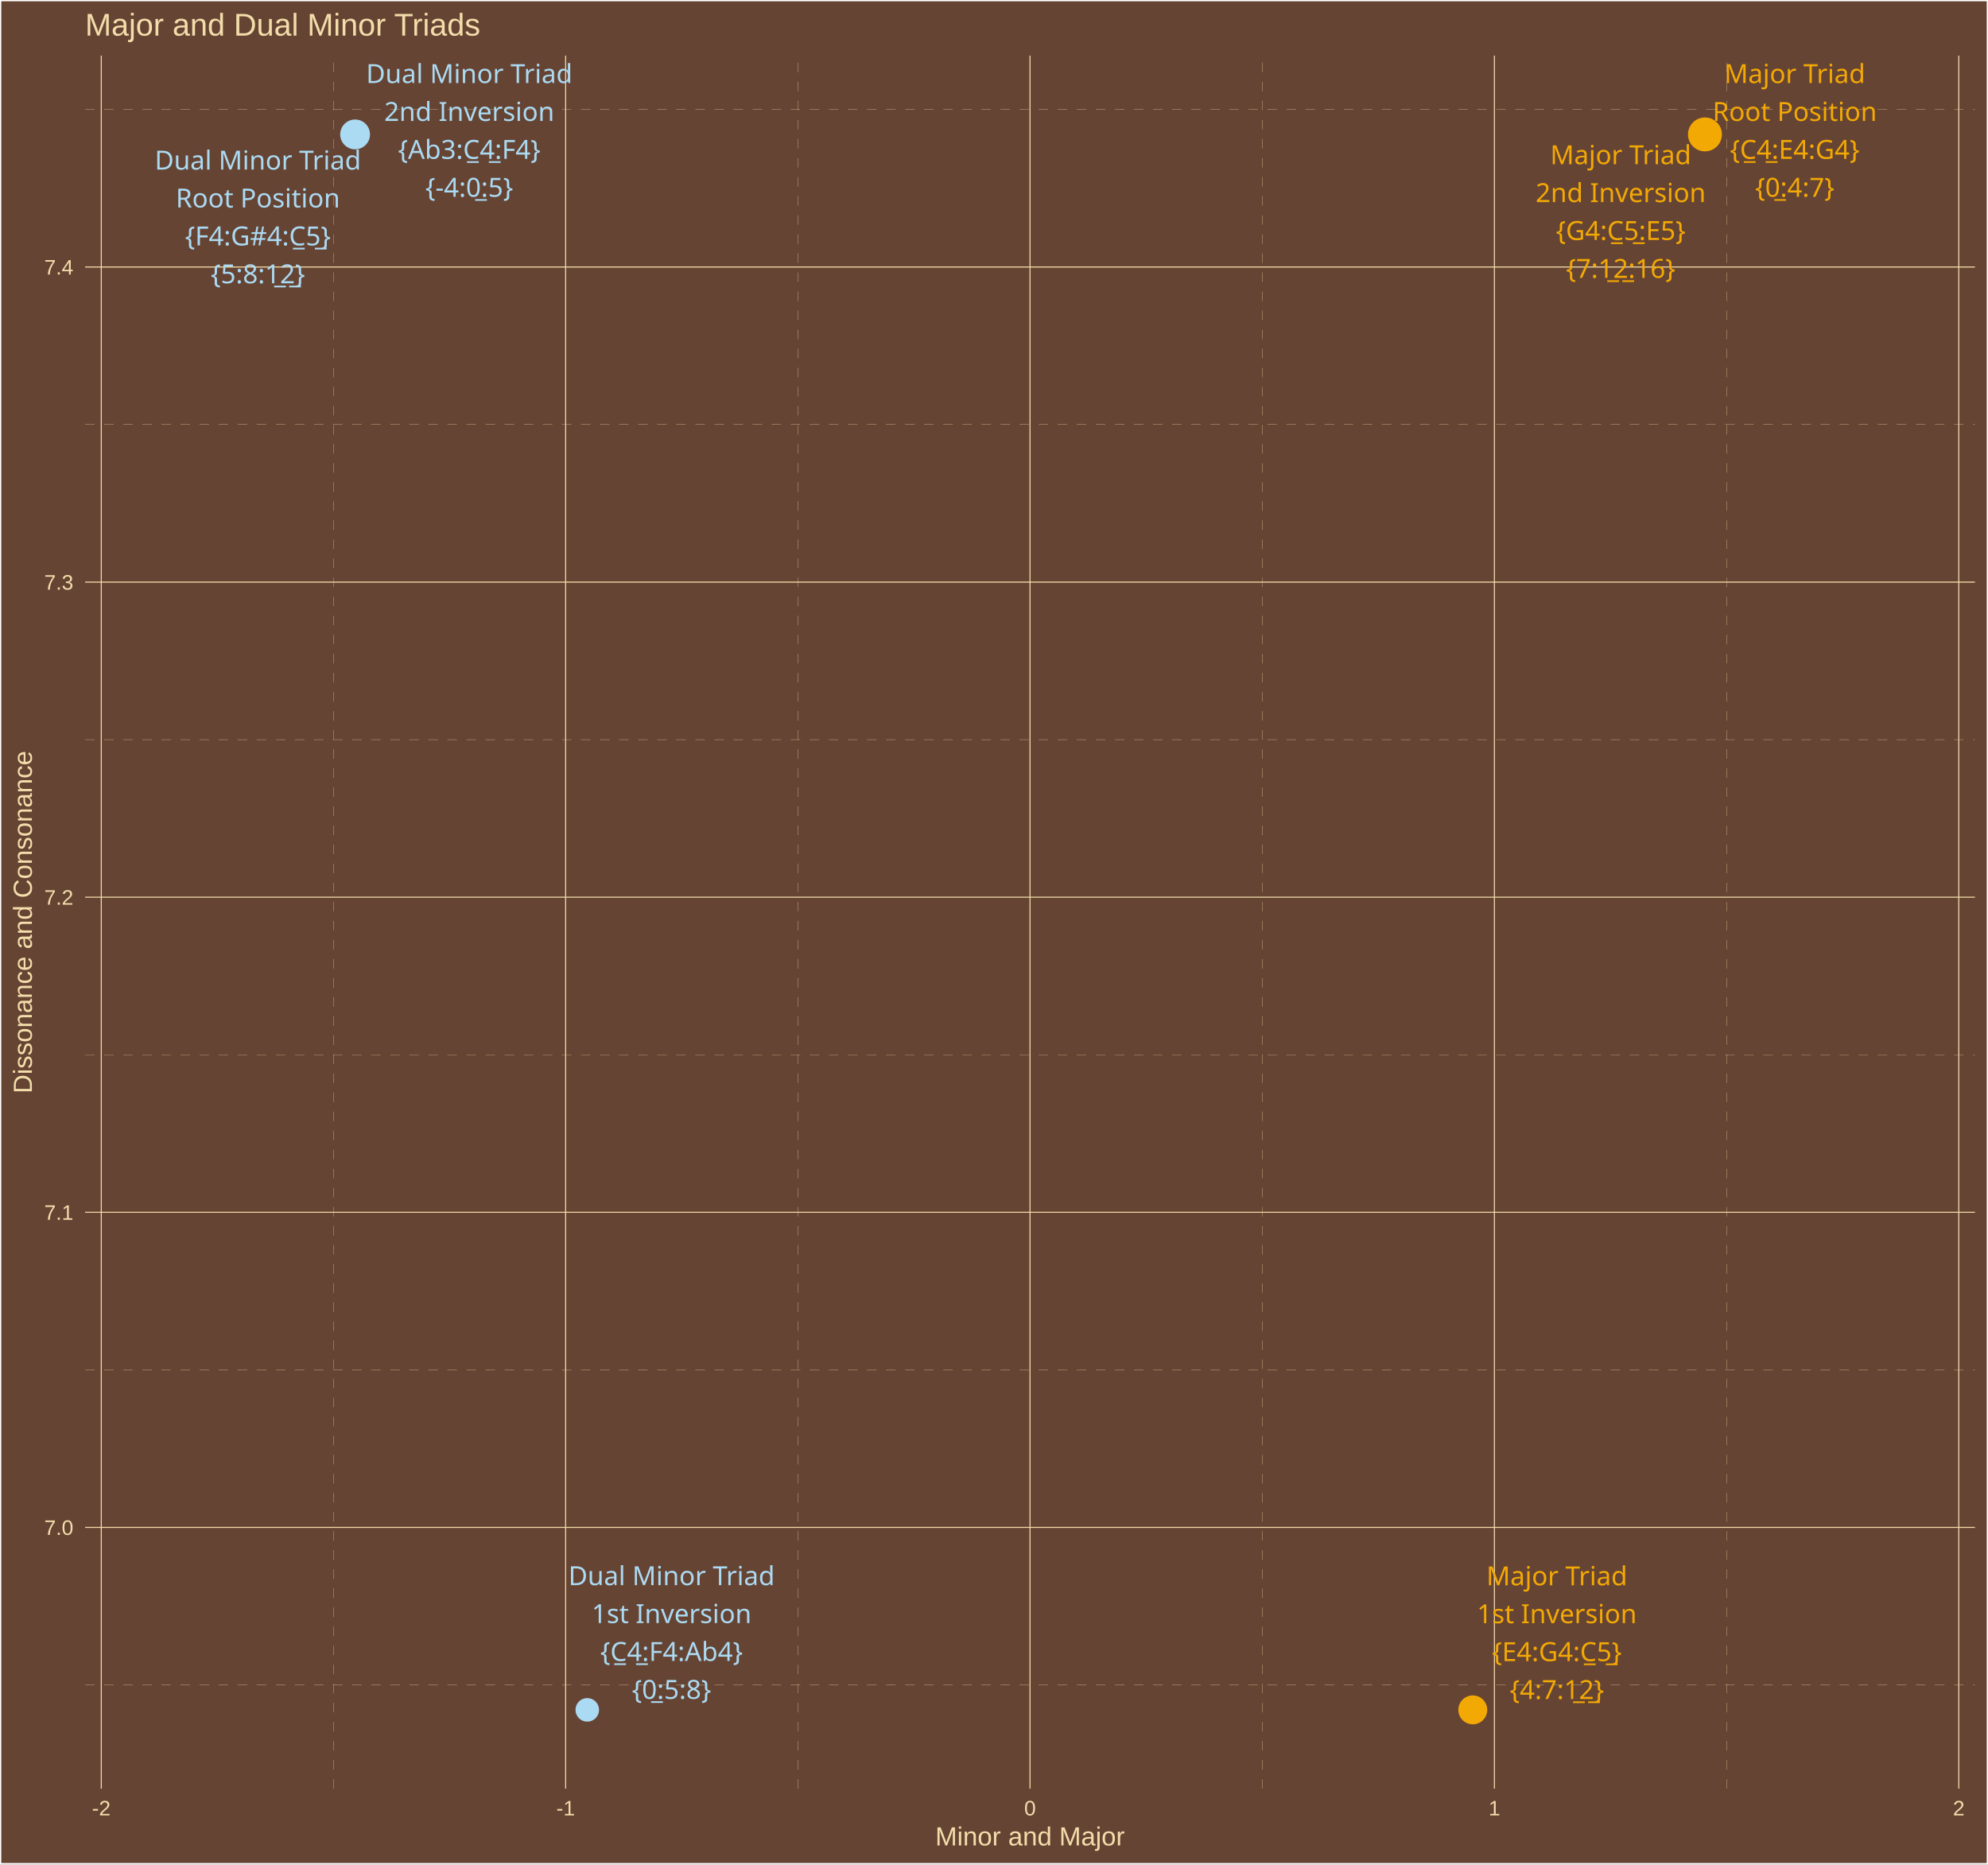
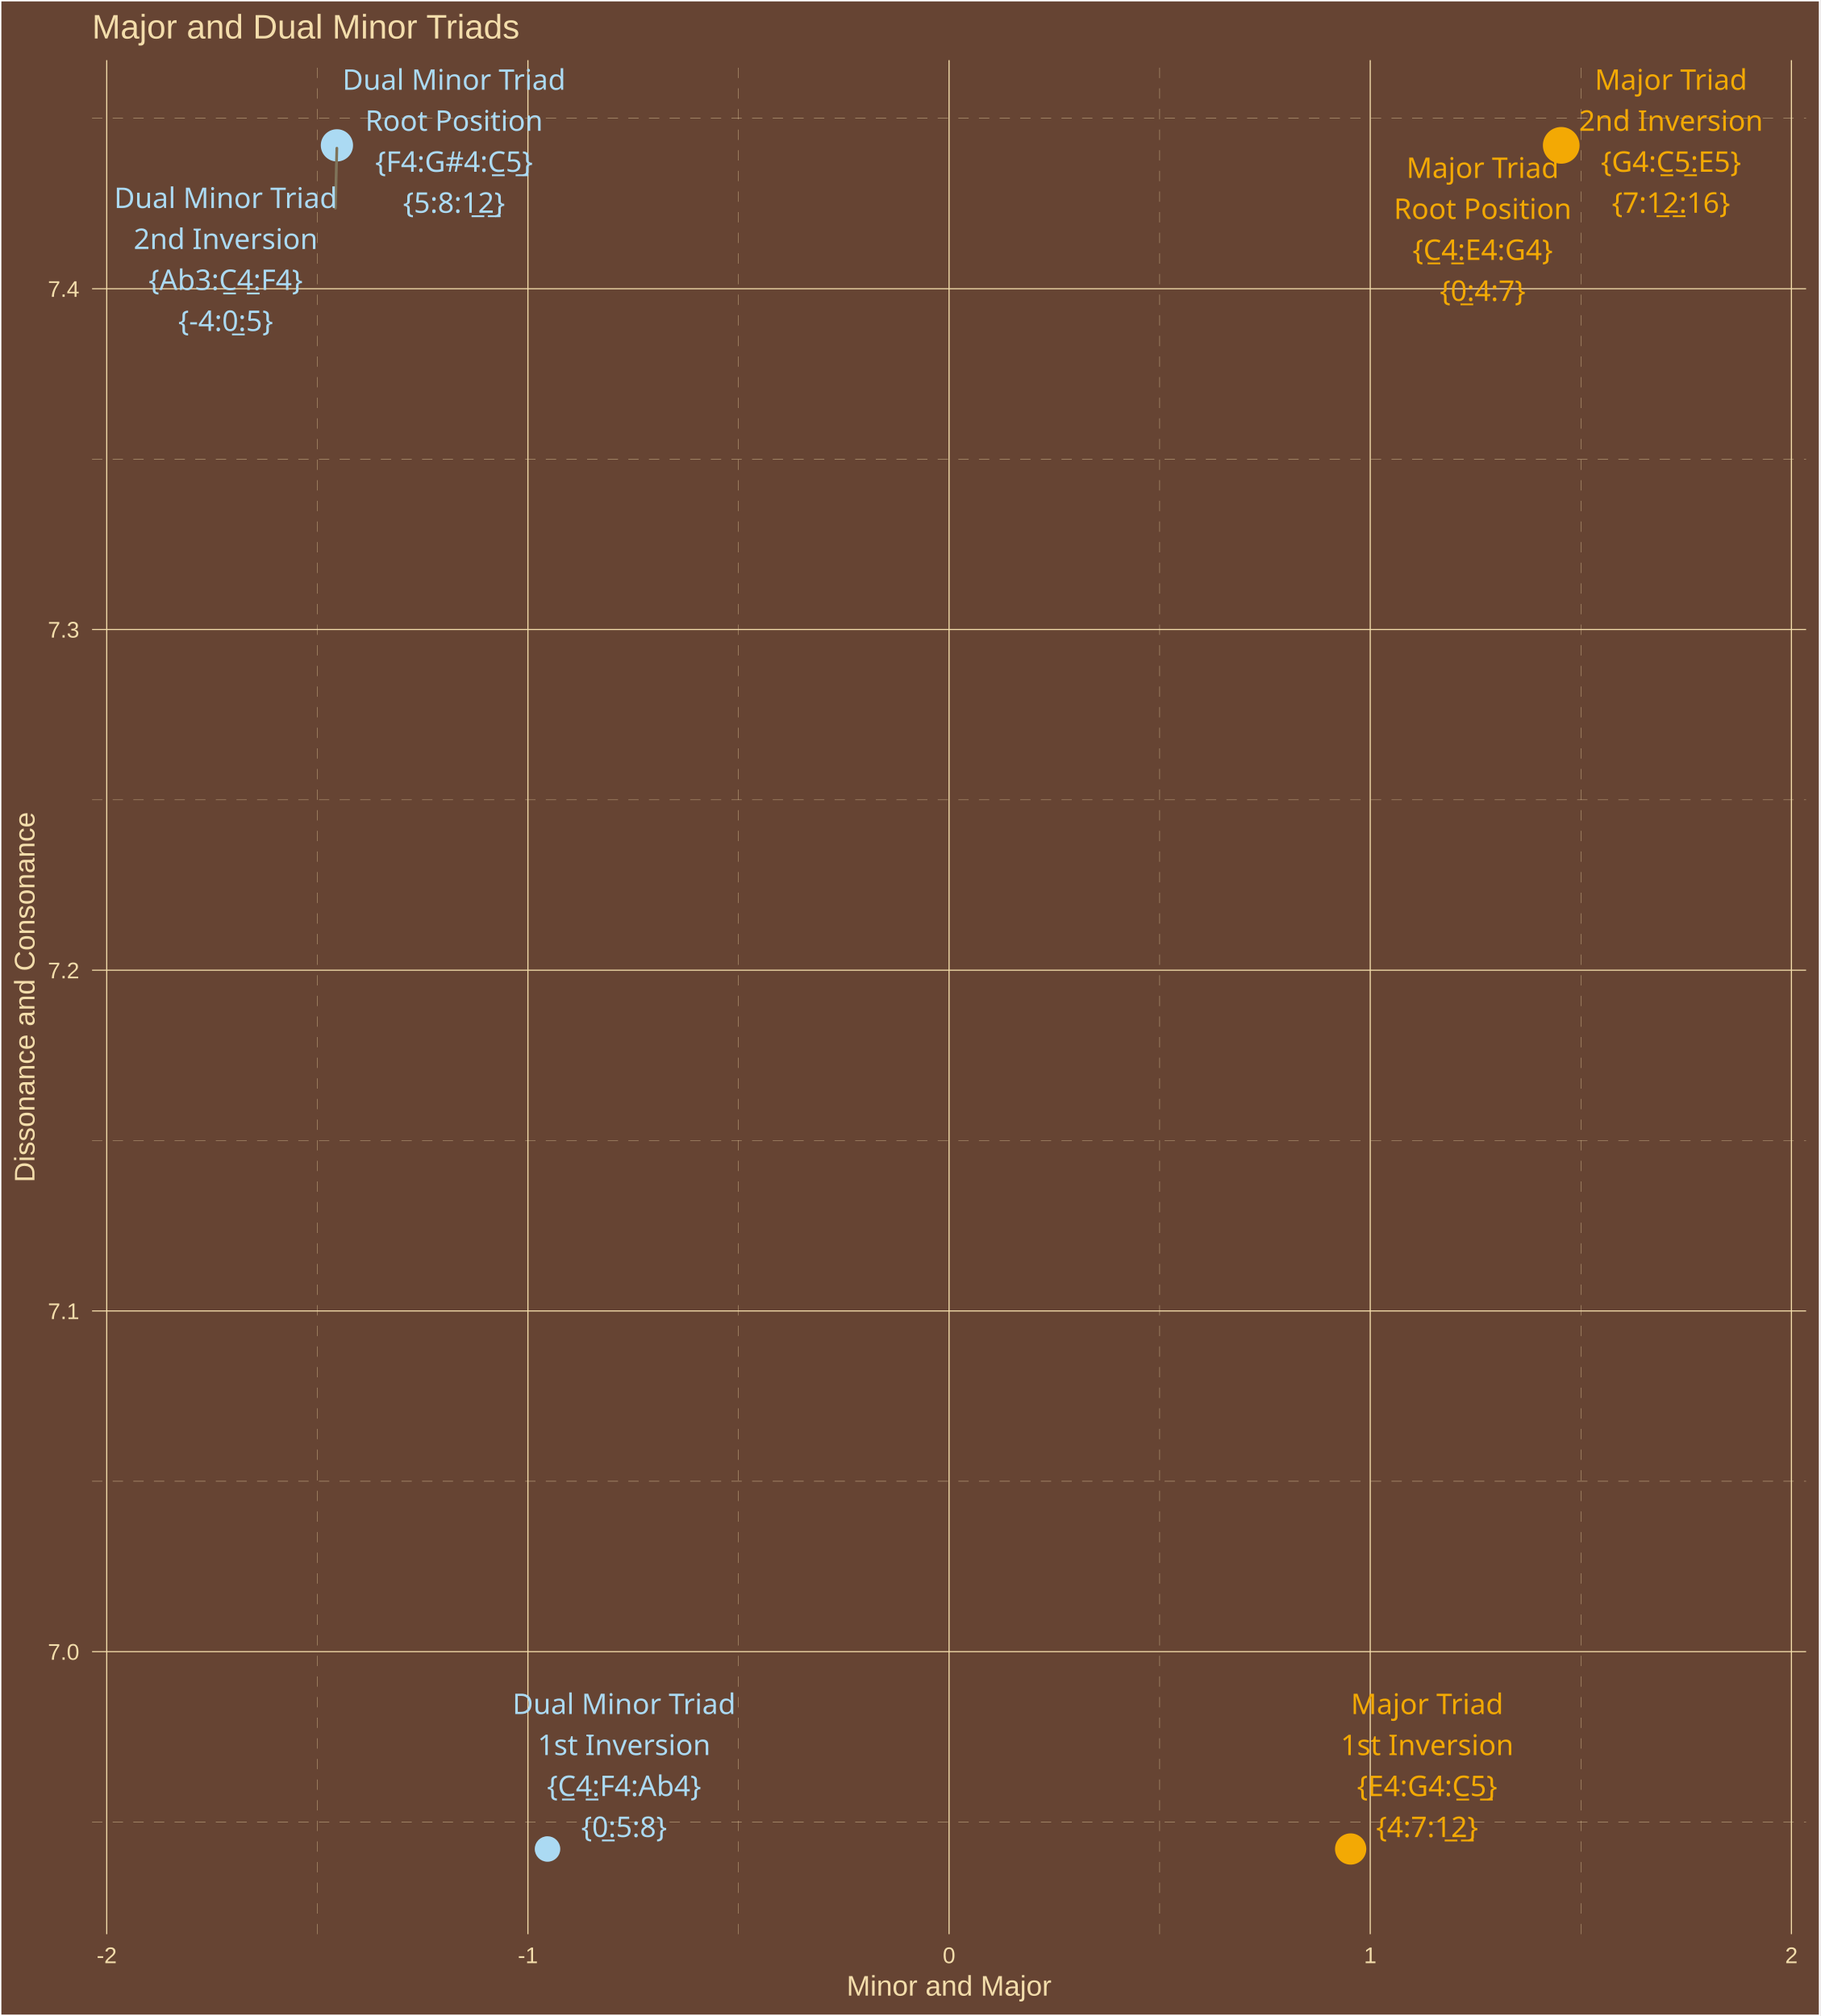
- <svg xmlns="http://www.w3.org/2000/svg" class="svglite" width="834.00pt" height="782.00pt" viewBox="0 0 834.00 782.00">
+ <svg xmlns="http://www.w3.org/2000/svg" class="svglite" width="706.00pt" height="782.00pt" viewBox="0 0 706.00 782.00">
  <defs>
    <style type="text/css">
    .svglite line, .svglite polyline, .svglite polygon, .svglite path, .svglite rect, .svglite circle {
      fill: none;
      stroke: #000000;
      stroke-linecap: round;
      stroke-linejoin: round;
      stroke-miterlimit: 10.00;
    }
    .svglite text {
      white-space: pre;
    }
  </style>
  </defs>
  <rect width="100%" height="100%" style="stroke: none; fill: #664433;" />
  <defs>
-     <clipPath id="cpMC4wMHw4MzQuMDB8MC4wMHw3ODIuMDA=">
-       <rect x="0.00" y="0.00" width="834.00" height="782.00" />
+     <clipPath id="cpMC4wMHw3MDYuMDB8MC4wMHw3ODIuMDA=">
+       <rect x="0.00" y="0.00" width="706.00" height="782.00" />
    </clipPath>
  </defs>
-   <g clip-path="url(#cpMC4wMHw4MzQuMDB8MC4wMHw3ODIuMDA=)">
-     <rect x="-0" y="0" width="834.00" height="782.00" style="stroke-width: 1.07; stroke: #FFFFFF; fill: #664433;" />
+   <g clip-path="url(#cpMC4wMHw3MDYuMDB8MC4wMHw3ODIuMDA=)">
+     <rect x="-0" y="0" width="706.00" height="782.00" style="stroke-width: 1.07; stroke: #FFFFFF; fill: #664433;" />
  </g>
  <defs>
-     <clipPath id="cpMzUuNzF8ODI4LjUyfDIzLjM0fDc1MC4yNw==">
-       <rect x="35.71" y="23.34" width="792.81" height="726.93" />
+     <clipPath id="cpMzUuNzF8NzAwLjUyfDIzLjM0fDc1MC4yNw==">
+       <rect x="35.71" y="23.34" width="664.81" height="726.93" />
    </clipPath>
  </defs>
-   <g clip-path="url(#cpMzUuNzF8ODI4LjUyfDIzLjM0fDc1MC4yNw==)">
-     <rect x="35.71" y="23.34" width="792.81" height="726.93" style="stroke-width: 1.07; stroke: none; fill: #664433;" />
-     <polyline points="35.71,706.76 828.52,706.76 " style="stroke-width: 0.11; stroke: #F3DDAB; stroke-dasharray: 4.00,4.00; stroke-linecap: butt;" />
-     <polyline points="35.71,574.59 828.52,574.59 " style="stroke-width: 0.11; stroke: #F3DDAB; stroke-dasharray: 4.00,4.00; stroke-linecap: butt;" />
-     <polyline points="35.71,442.42 828.52,442.42 " style="stroke-width: 0.11; stroke: #F3DDAB; stroke-dasharray: 4.00,4.00; stroke-linecap: butt;" />
-     <polyline points="35.71,310.26 828.52,310.26 " style="stroke-width: 0.11; stroke: #F3DDAB; stroke-dasharray: 4.00,4.00; stroke-linecap: butt;" />
-     <polyline points="35.71,178.09 828.52,178.09 " style="stroke-width: 0.11; stroke: #F3DDAB; stroke-dasharray: 4.00,4.00; stroke-linecap: butt;" />
-     <polyline points="35.71,45.92 828.52,45.92 " style="stroke-width: 0.11; stroke: #F3DDAB; stroke-dasharray: 4.00,4.00; stroke-linecap: butt;" />
-     <polyline points="139.90,750.27 139.90,23.34 " style="stroke-width: 0.11; stroke: #F3DDAB; stroke-dasharray: 4.00,4.00; stroke-linecap: butt;" />
-     <polyline points="334.71,750.27 334.71,23.34 " style="stroke-width: 0.11; stroke: #F3DDAB; stroke-dasharray: 4.00,4.00; stroke-linecap: butt;" />
-     <polyline points="529.52,750.27 529.52,23.34 " style="stroke-width: 0.11; stroke: #F3DDAB; stroke-dasharray: 4.00,4.00; stroke-linecap: butt;" />
-     <polyline points="724.33,750.27 724.33,23.34 " style="stroke-width: 0.11; stroke: #F3DDAB; stroke-dasharray: 4.00,4.00; stroke-linecap: butt;" />
-     <polyline points="35.71,640.68 828.52,640.68 " style="stroke-width: 0.43; stroke: #F3DDAB; stroke-linecap: butt;" />
-     <polyline points="35.71,508.51 828.52,508.51 " style="stroke-width: 0.43; stroke: #F3DDAB; stroke-linecap: butt;" />
-     <polyline points="35.71,376.34 828.52,376.34 " style="stroke-width: 0.43; stroke: #F3DDAB; stroke-linecap: butt;" />
-     <polyline points="35.71,244.17 828.52,244.17 " style="stroke-width: 0.43; stroke: #F3DDAB; stroke-linecap: butt;" />
-     <polyline points="35.71,112.00 828.52,112.00 " style="stroke-width: 0.43; stroke: #F3DDAB; stroke-linecap: butt;" />
-     <polyline points="42.49,750.27 42.49,23.34 " style="stroke-width: 0.43; stroke: #F3DDAB; stroke-linecap: butt;" />
-     <polyline points="237.30,750.27 237.30,23.34 " style="stroke-width: 0.43; stroke: #F3DDAB; stroke-linecap: butt;" />
-     <polyline points="432.11,750.27 432.11,23.34 " style="stroke-width: 0.43; stroke: #F3DDAB; stroke-linecap: butt;" />
-     <polyline points="626.93,750.27 626.93,23.34 " style="stroke-width: 0.43; stroke: #F3DDAB; stroke-linecap: butt;" />
-     <polyline points="821.74,750.27 821.74,23.34 " style="stroke-width: 0.43; stroke: #F3DDAB; stroke-linecap: butt;" />
-     <circle cx="715.26" cy="56.38" r="1.95" style="stroke-width: 0.71; stroke: #F3A904; fill: #F3A904;" />
-     <circle cx="617.86" cy="717.22" r="1.95" style="stroke-width: 0.71; stroke: #F3A904; fill: #F3A904;" />
-     <circle cx="715.26" cy="56.38" r="1.95" style="stroke-width: 0.71; stroke: #F3A904; fill: #F3A904;" />
-     <circle cx="148.97" cy="56.38" r="1.95" style="stroke-width: 0.71; stroke: #ABDAF3; fill: #ABDAF3;" />
-     <circle cx="246.37" cy="717.22" r="1.95" style="stroke-width: 0.71; stroke: #ABDAF3; fill: #ABDAF3;" />
-     <circle cx="148.97" cy="56.38" r="1.95" style="stroke-width: 0.71; stroke: #ABDAF3; fill: #ABDAF3;" />
-     <circle cx="715.26" cy="56.38" r="4.31" style="stroke-width: 0.71; stroke: #F3A904; fill: #F3A904;" />
-     <circle cx="617.86" cy="717.22" r="5.71" style="stroke-width: 0.71; stroke: #F3A904; fill: #F3A904;" />
-     <circle cx="715.26" cy="56.38" r="6.76" style="stroke-width: 0.71; stroke: #F3A904; fill: #F3A904;" />
-     <circle cx="148.97" cy="56.38" r="5.90" style="stroke-width: 0.71; stroke: #ABDAF3; fill: #ABDAF3;" />
-     <circle cx="246.37" cy="717.22" r="4.59" style="stroke-width: 0.71; stroke: #ABDAF3; fill: #ABDAF3;" />
-     <circle cx="148.97" cy="56.38" r="1.42" style="stroke-width: 0.71; stroke: #ABDAF3; fill: #ABDAF3;" />
-     <text x="752.93" y="34.83" text-anchor="middle" style="font-size: 11.04px;fill: #F3A904; font-family: &quot;Arial Unicode MS&quot;;" textLength="55.77px" lengthAdjust="spacingAndGlyphs">Major Triad</text>
-     <text x="752.93" y="50.73" text-anchor="middle" style="font-size: 11.04px;fill: #F3A904; font-family: &quot;Arial Unicode MS&quot;;" textLength="65.61px" lengthAdjust="spacingAndGlyphs">Root Position</text>
-     <text x="752.93" y="66.63" text-anchor="middle" style="font-size: 11.04px;fill: #F3A904; font-family: &quot;Arial Unicode MS&quot;;" textLength="55.81px" lengthAdjust="spacingAndGlyphs">{C̲4̲:E4:G4}</text>
-     <text x="752.93" y="82.53" text-anchor="middle" style="font-size: 11.04px;fill: #F3A904; font-family: &quot;Arial Unicode MS&quot;;" textLength="31.91px" lengthAdjust="spacingAndGlyphs">{0̲:4:7}</text>
-     <text x="653.13" y="664.97" text-anchor="middle" style="font-size: 11.04px;fill: #F3A904; font-family: &quot;Arial Unicode MS&quot;;" textLength="55.77px" lengthAdjust="spacingAndGlyphs">Major Triad</text>
-     <text x="653.13" y="680.86" text-anchor="middle" style="font-size: 11.04px;fill: #F3A904; font-family: &quot;Arial Unicode MS&quot;;" textLength="62.54px" lengthAdjust="spacingAndGlyphs">1st Inversion</text>
-     <text x="653.13" y="696.76" text-anchor="middle" style="font-size: 11.04px;fill: #F3A904; font-family: &quot;Arial Unicode MS&quot;;" textLength="55.81px" lengthAdjust="spacingAndGlyphs">{E4:G4:C̲5̲}</text>
-     <text x="653.13" y="712.66" text-anchor="middle" style="font-size: 11.04px;fill: #F3A904; font-family: &quot;Arial Unicode MS&quot;;" textLength="38.04px" lengthAdjust="spacingAndGlyphs">{4:7:1̲2̲}</text>
-     <text x="679.91" y="68.87" text-anchor="middle" style="font-size: 11.04px;fill: #F3A904; font-family: &quot;Arial Unicode MS&quot;;" textLength="55.77px" lengthAdjust="spacingAndGlyphs">Major Triad</text>
-     <text x="679.91" y="84.77" text-anchor="middle" style="font-size: 11.04px;fill: #F3A904; font-family: &quot;Arial Unicode MS&quot;;" textLength="66.23px" lengthAdjust="spacingAndGlyphs">2nd Inversion</text>
-     <text x="679.91" y="100.66" text-anchor="middle" style="font-size: 11.04px;fill: #F3A904; font-family: &quot;Arial Unicode MS&quot;;" textLength="55.81px" lengthAdjust="spacingAndGlyphs">{G4:C̲5̲:E5}</text>
-     <text x="679.91" y="116.56" text-anchor="middle" style="font-size: 11.04px;fill: #F3A904; font-family: &quot;Arial Unicode MS&quot;;" textLength="44.18px" lengthAdjust="spacingAndGlyphs">{7:1̲2̲:16}</text>
-     <text x="108.19" y="71.13" text-anchor="middle" style="font-size: 11.04px;fill: #ABDAF3; font-family: &quot;Arial Unicode MS&quot;;" textLength="81.52px" lengthAdjust="spacingAndGlyphs">Dual Minor Triad</text>
-     <text x="108.19" y="87.03" text-anchor="middle" style="font-size: 11.04px;fill: #ABDAF3; font-family: &quot;Arial Unicode MS&quot;;" textLength="65.61px" lengthAdjust="spacingAndGlyphs">Root Position</text>
-     <text x="108.19" y="102.93" text-anchor="middle" style="font-size: 11.04px;fill: #ABDAF3; font-family: &quot;Arial Unicode MS&quot;;" textLength="61.33px" lengthAdjust="spacingAndGlyphs">{F4:G#4:C̲5̲}</text>
-     <text x="108.19" y="118.83" text-anchor="middle" style="font-size: 11.04px;fill: #ABDAF3; font-family: &quot;Arial Unicode MS&quot;;" textLength="38.04px" lengthAdjust="spacingAndGlyphs">{5:8:1̲2̲}</text>
-     <text x="281.73" y="664.91" text-anchor="middle" style="font-size: 11.04px;fill: #ABDAF3; font-family: &quot;Arial Unicode MS&quot;;" textLength="81.52px" lengthAdjust="spacingAndGlyphs">Dual Minor Triad</text>
-     <text x="281.73" y="680.81" text-anchor="middle" style="font-size: 11.04px;fill: #ABDAF3; font-family: &quot;Arial Unicode MS&quot;;" textLength="62.54px" lengthAdjust="spacingAndGlyphs">1st Inversion</text>
-     <text x="281.73" y="696.70" text-anchor="middle" style="font-size: 11.04px;fill: #ABDAF3; font-family: &quot;Arial Unicode MS&quot;;" textLength="60.11px" lengthAdjust="spacingAndGlyphs">{C̲4̲:F4:Ab4}</text>
-     <text x="281.73" y="712.60" text-anchor="middle" style="font-size: 11.04px;fill: #ABDAF3; font-family: &quot;Arial Unicode MS&quot;;" textLength="31.91px" lengthAdjust="spacingAndGlyphs">{0̲:5:8}</text>
-     <text x="196.86" y="34.83" text-anchor="middle" style="font-size: 11.04px;fill: #ABDAF3; font-family: &quot;Arial Unicode MS&quot;;" textLength="81.52px" lengthAdjust="spacingAndGlyphs">Dual Minor Triad</text>
-     <text x="196.86" y="50.73" text-anchor="middle" style="font-size: 11.04px;fill: #ABDAF3; font-family: &quot;Arial Unicode MS&quot;;" textLength="66.23px" lengthAdjust="spacingAndGlyphs">2nd Inversion</text>
-     <text x="196.86" y="66.63" text-anchor="middle" style="font-size: 11.04px;fill: #ABDAF3; font-family: &quot;Arial Unicode MS&quot;;" textLength="60.11px" lengthAdjust="spacingAndGlyphs">{Ab3:C̲4̲:F4}</text>
-     <text x="196.86" y="82.53" text-anchor="middle" style="font-size: 11.04px;fill: #ABDAF3; font-family: &quot;Arial Unicode MS&quot;;" textLength="35.58px" lengthAdjust="spacingAndGlyphs">{-4:0̲:5}</text>
+   <g clip-path="url(#cpMzUuNzF8NzAwLjUyfDIzLjM0fDc1MC4yNw==)">
+     <rect x="35.71" y="23.34" width="664.81" height="726.93" style="stroke-width: 1.07; stroke: none; fill: #664433;" />
+     <polyline points="35.71,706.76 700.52,706.76 " style="stroke-width: 0.11; stroke: #F3DDAB; stroke-dasharray: 4.00,4.00; stroke-linecap: butt;" />
+     <polyline points="35.71,574.59 700.52,574.59 " style="stroke-width: 0.11; stroke: #F3DDAB; stroke-dasharray: 4.00,4.00; stroke-linecap: butt;" />
+     <polyline points="35.71,442.42 700.52,442.42 " style="stroke-width: 0.11; stroke: #F3DDAB; stroke-dasharray: 4.00,4.00; stroke-linecap: butt;" />
+     <polyline points="35.71,310.26 700.52,310.26 " style="stroke-width: 0.11; stroke: #F3DDAB; stroke-dasharray: 4.00,4.00; stroke-linecap: butt;" />
+     <polyline points="35.71,178.09 700.52,178.09 " style="stroke-width: 0.11; stroke: #F3DDAB; stroke-dasharray: 4.00,4.00; stroke-linecap: butt;" />
+     <polyline points="35.71,45.92 700.52,45.92 " style="stroke-width: 0.11; stroke: #F3DDAB; stroke-dasharray: 4.00,4.00; stroke-linecap: butt;" />
+     <polyline points="123.08,750.27 123.08,23.34 " style="stroke-width: 0.11; stroke: #F3DDAB; stroke-dasharray: 4.00,4.00; stroke-linecap: butt;" />
+     <polyline points="286.44,750.27 286.44,23.34 " style="stroke-width: 0.11; stroke: #F3DDAB; stroke-dasharray: 4.00,4.00; stroke-linecap: butt;" />
+     <polyline points="449.79,750.27 449.79,23.34 " style="stroke-width: 0.11; stroke: #F3DDAB; stroke-dasharray: 4.00,4.00; stroke-linecap: butt;" />
+     <polyline points="613.15,750.27 613.15,23.34 " style="stroke-width: 0.11; stroke: #F3DDAB; stroke-dasharray: 4.00,4.00; stroke-linecap: butt;" />
+     <polyline points="35.71,640.68 700.52,640.68 " style="stroke-width: 0.43; stroke: #F3DDAB; stroke-linecap: butt;" />
+     <polyline points="35.71,508.51 700.52,508.51 " style="stroke-width: 0.43; stroke: #F3DDAB; stroke-linecap: butt;" />
+     <polyline points="35.71,376.34 700.52,376.34 " style="stroke-width: 0.43; stroke: #F3DDAB; stroke-linecap: butt;" />
+     <polyline points="35.71,244.17 700.52,244.17 " style="stroke-width: 0.43; stroke: #F3DDAB; stroke-linecap: butt;" />
+     <polyline points="35.71,112.00 700.52,112.00 " style="stroke-width: 0.43; stroke: #F3DDAB; stroke-linecap: butt;" />
+     <polyline points="41.40,750.27 41.40,23.34 " style="stroke-width: 0.43; stroke: #F3DDAB; stroke-linecap: butt;" />
+     <polyline points="204.76,750.27 204.76,23.34 " style="stroke-width: 0.43; stroke: #F3DDAB; stroke-linecap: butt;" />
+     <polyline points="368.11,750.27 368.11,23.34 " style="stroke-width: 0.43; stroke: #F3DDAB; stroke-linecap: butt;" />
+     <polyline points="531.47,750.27 531.47,23.34 " style="stroke-width: 0.43; stroke: #F3DDAB; stroke-linecap: butt;" />
+     <polyline points="694.83,750.27 694.83,23.34 " style="stroke-width: 0.43; stroke: #F3DDAB; stroke-linecap: butt;" />
+     <circle cx="605.55" cy="56.38" r="1.95" style="stroke-width: 0.71; stroke: #F3A904; fill: #F3A904;" />
+     <circle cx="523.87" cy="717.22" r="1.95" style="stroke-width: 0.71; stroke: #F3A904; fill: #F3A904;" />
+     <circle cx="605.55" cy="56.38" r="1.95" style="stroke-width: 0.71; stroke: #F3A904; fill: #F3A904;" />
+     <circle cx="130.68" cy="56.38" r="1.95" style="stroke-width: 0.71; stroke: #ABDAF3; fill: #ABDAF3;" />
+     <circle cx="212.36" cy="717.22" r="1.95" style="stroke-width: 0.71; stroke: #ABDAF3; fill: #ABDAF3;" />
+     <circle cx="130.68" cy="56.38" r="1.95" style="stroke-width: 0.71; stroke: #ABDAF3; fill: #ABDAF3;" />
+     <circle cx="605.55" cy="56.38" r="4.31" style="stroke-width: 0.71; stroke: #F3A904; fill: #F3A904;" />
+     <circle cx="523.87" cy="717.22" r="5.71" style="stroke-width: 0.71; stroke: #F3A904; fill: #F3A904;" />
+     <circle cx="605.55" cy="56.38" r="6.76" style="stroke-width: 0.71; stroke: #F3A904; fill: #F3A904;" />
+     <circle cx="130.68" cy="56.38" r="5.90" style="stroke-width: 0.71; stroke: #ABDAF3; fill: #ABDAF3;" />
+     <circle cx="212.36" cy="717.22" r="4.59" style="stroke-width: 0.71; stroke: #ABDAF3; fill: #ABDAF3;" />
+     <circle cx="130.68" cy="56.38" r="1.42" style="stroke-width: 0.71; stroke: #ABDAF3; fill: #ABDAF3;" />
+     <line x1="130.08" y1="80.79" x2="130.65" y2="57.49" style="stroke-width: 1.07; stroke: #7F745A;" />
+     <text x="575.07" y="69.02" text-anchor="middle" style="font-size: 11.04px;fill: #F3A904; font-family: &quot;Arial Unicode MS&quot;;" textLength="55.77px" lengthAdjust="spacingAndGlyphs">Major Triad</text>
+     <text x="575.07" y="84.92" text-anchor="middle" style="font-size: 11.04px;fill: #F3A904; font-family: &quot;Arial Unicode MS&quot;;" textLength="65.61px" lengthAdjust="spacingAndGlyphs">Root Position</text>
+     <text x="575.07" y="100.82" text-anchor="middle" style="font-size: 11.04px;fill: #F3A904; font-family: &quot;Arial Unicode MS&quot;;" textLength="55.81px" lengthAdjust="spacingAndGlyphs">{C̲4̲:E4:G4}</text>
+     <text x="575.07" y="116.71" text-anchor="middle" style="font-size: 11.04px;fill: #F3A904; font-family: &quot;Arial Unicode MS&quot;;" textLength="31.91px" lengthAdjust="spacingAndGlyphs">{0̲:4:7}</text>
+     <text x="553.53" y="664.90" text-anchor="middle" style="font-size: 11.04px;fill: #F3A904; font-family: &quot;Arial Unicode MS&quot;;" textLength="55.77px" lengthAdjust="spacingAndGlyphs">Major Triad</text>
+     <text x="553.53" y="680.80" text-anchor="middle" style="font-size: 11.04px;fill: #F3A904; font-family: &quot;Arial Unicode MS&quot;;" textLength="62.54px" lengthAdjust="spacingAndGlyphs">1st Inversion</text>
+     <text x="553.53" y="696.70" text-anchor="middle" style="font-size: 11.04px;fill: #F3A904; font-family: &quot;Arial Unicode MS&quot;;" textLength="55.81px" lengthAdjust="spacingAndGlyphs">{E4:G4:C̲5̲}</text>
+     <text x="553.53" y="712.59" text-anchor="middle" style="font-size: 11.04px;fill: #F3A904; font-family: &quot;Arial Unicode MS&quot;;" textLength="38.04px" lengthAdjust="spacingAndGlyphs">{4:7:1̲2̲}</text>
+     <text x="648.12" y="34.83" text-anchor="middle" style="font-size: 11.04px;fill: #F3A904; font-family: &quot;Arial Unicode MS&quot;;" textLength="55.77px" lengthAdjust="spacingAndGlyphs">Major Triad</text>
+     <text x="648.12" y="50.73" text-anchor="middle" style="font-size: 11.04px;fill: #F3A904; font-family: &quot;Arial Unicode MS&quot;;" textLength="66.23px" lengthAdjust="spacingAndGlyphs">2nd Inversion</text>
+     <text x="648.12" y="66.63" text-anchor="middle" style="font-size: 11.04px;fill: #F3A904; font-family: &quot;Arial Unicode MS&quot;;" textLength="55.81px" lengthAdjust="spacingAndGlyphs">{G4:C̲5̲:E5}</text>
+     <text x="648.12" y="82.53" text-anchor="middle" style="font-size: 11.04px;fill: #F3A904; font-family: &quot;Arial Unicode MS&quot;;" textLength="44.18px" lengthAdjust="spacingAndGlyphs">{7:1̲2̲:16}</text>
+     <text x="176.10" y="34.83" text-anchor="middle" style="font-size: 11.04px;fill: #ABDAF3; font-family: &quot;Arial Unicode MS&quot;;" textLength="81.52px" lengthAdjust="spacingAndGlyphs">Dual Minor Triad</text>
+     <text x="176.10" y="50.73" text-anchor="middle" style="font-size: 11.04px;fill: #ABDAF3; font-family: &quot;Arial Unicode MS&quot;;" textLength="65.61px" lengthAdjust="spacingAndGlyphs">Root Position</text>
+     <text x="176.10" y="66.63" text-anchor="middle" style="font-size: 11.04px;fill: #ABDAF3; font-family: &quot;Arial Unicode MS&quot;;" textLength="61.33px" lengthAdjust="spacingAndGlyphs">{F4:G#4:C̲5̲}</text>
+     <text x="176.10" y="82.53" text-anchor="middle" style="font-size: 11.04px;fill: #ABDAF3; font-family: &quot;Arial Unicode MS&quot;;" textLength="38.04px" lengthAdjust="spacingAndGlyphs">{5:8:1̲2̲}</text>
+     <text x="242.06" y="664.87" text-anchor="middle" style="font-size: 11.04px;fill: #ABDAF3; font-family: &quot;Arial Unicode MS&quot;;" textLength="81.52px" lengthAdjust="spacingAndGlyphs">Dual Minor Triad</text>
+     <text x="242.06" y="680.77" text-anchor="middle" style="font-size: 11.04px;fill: #ABDAF3; font-family: &quot;Arial Unicode MS&quot;;" textLength="62.54px" lengthAdjust="spacingAndGlyphs">1st Inversion</text>
+     <text x="242.06" y="696.67" text-anchor="middle" style="font-size: 11.04px;fill: #ABDAF3; font-family: &quot;Arial Unicode MS&quot;;" textLength="60.11px" lengthAdjust="spacingAndGlyphs">{C̲4̲:F4:Ab4}</text>
+     <text x="242.06" y="712.56" text-anchor="middle" style="font-size: 11.04px;fill: #ABDAF3; font-family: &quot;Arial Unicode MS&quot;;" textLength="31.91px" lengthAdjust="spacingAndGlyphs">{0̲:5:8}</text>
+     <text x="87.52" y="80.69" text-anchor="middle" style="font-size: 11.04px;fill: #ABDAF3; font-family: &quot;Arial Unicode MS&quot;;" textLength="81.52px" lengthAdjust="spacingAndGlyphs">Dual Minor Triad</text>
+     <text x="87.52" y="96.59" text-anchor="middle" style="font-size: 11.04px;fill: #ABDAF3; font-family: &quot;Arial Unicode MS&quot;;" textLength="66.23px" lengthAdjust="spacingAndGlyphs">2nd Inversion</text>
+     <text x="87.52" y="112.49" text-anchor="middle" style="font-size: 11.04px;fill: #ABDAF3; font-family: &quot;Arial Unicode MS&quot;;" textLength="60.11px" lengthAdjust="spacingAndGlyphs">{Ab3:C̲4̲:F4}</text>
+     <text x="87.52" y="128.38" text-anchor="middle" style="font-size: 11.04px;fill: #ABDAF3; font-family: &quot;Arial Unicode MS&quot;;" textLength="35.58px" lengthAdjust="spacingAndGlyphs">{-4:0̲:5}</text>
  </g>
-   <g clip-path="url(#cpMC4wMHw4MzQuMDB8MC4wMHw3ODIuMDA=)">
+   <g clip-path="url(#cpMC4wMHw3MDYuMDB8MC4wMHw3ODIuMDA=)">
    <text x="30.78" y="643.83" text-anchor="end" style="font-size: 8.80px;fill: #F3DDAB; font-family: &quot;Arial&quot;;" textLength="12.23px" lengthAdjust="spacingAndGlyphs">7.0</text>
    <text x="30.78" y="511.66" text-anchor="end" style="font-size: 8.80px;fill: #F3DDAB; font-family: &quot;Arial&quot;;" textLength="12.23px" lengthAdjust="spacingAndGlyphs">7.1</text>
    <text x="30.78" y="379.49" text-anchor="end" style="font-size: 8.80px;fill: #F3DDAB; font-family: &quot;Arial&quot;;" textLength="12.23px" lengthAdjust="spacingAndGlyphs">7.2</text>
    <text x="30.78" y="247.32" text-anchor="end" style="font-size: 8.80px;fill: #F3DDAB; font-family: &quot;Arial&quot;;" textLength="12.23px" lengthAdjust="spacingAndGlyphs">7.3</text>
    <text x="30.78" y="115.15" text-anchor="end" style="font-size: 8.80px;fill: #F3DDAB; font-family: &quot;Arial&quot;;" textLength="12.23px" lengthAdjust="spacingAndGlyphs">7.4</text>
-     <text x="42.49" y="761.50" text-anchor="middle" style="font-size: 8.80px;fill: #F3DDAB; font-family: &quot;Arial&quot;;" textLength="7.83px" lengthAdjust="spacingAndGlyphs">-2</text>
-     <text x="237.30" y="761.50" text-anchor="middle" style="font-size: 8.80px;fill: #F3DDAB; font-family: &quot;Arial&quot;;" textLength="7.83px" lengthAdjust="spacingAndGlyphs">-1</text>
-     <text x="432.11" y="761.50" text-anchor="middle" style="font-size: 8.80px;fill: #F3DDAB; font-family: &quot;Arial&quot;;" textLength="4.90px" lengthAdjust="spacingAndGlyphs">0</text>
-     <text x="626.93" y="761.50" text-anchor="middle" style="font-size: 8.80px;fill: #F3DDAB; font-family: &quot;Arial&quot;;" textLength="4.90px" lengthAdjust="spacingAndGlyphs">1</text>
-     <text x="821.74" y="761.50" text-anchor="middle" style="font-size: 8.80px;fill: #F3DDAB; font-family: &quot;Arial&quot;;" textLength="4.90px" lengthAdjust="spacingAndGlyphs">2</text>
-     <text x="432.11" y="774.09" text-anchor="middle" style="font-size: 11.00px;fill: #F3DDAB; font-family: &quot;Arial&quot;;" textLength="79.49px" lengthAdjust="spacingAndGlyphs">Minor and Major</text>
+     <text x="41.40" y="761.50" text-anchor="middle" style="font-size: 8.80px;fill: #F3DDAB; font-family: &quot;Arial&quot;;" textLength="7.83px" lengthAdjust="spacingAndGlyphs">-2</text>
+     <text x="204.76" y="761.50" text-anchor="middle" style="font-size: 8.80px;fill: #F3DDAB; font-family: &quot;Arial&quot;;" textLength="7.83px" lengthAdjust="spacingAndGlyphs">-1</text>
+     <text x="368.11" y="761.50" text-anchor="middle" style="font-size: 8.80px;fill: #F3DDAB; font-family: &quot;Arial&quot;;" textLength="4.90px" lengthAdjust="spacingAndGlyphs">0</text>
+     <text x="531.47" y="761.50" text-anchor="middle" style="font-size: 8.80px;fill: #F3DDAB; font-family: &quot;Arial&quot;;" textLength="4.90px" lengthAdjust="spacingAndGlyphs">1</text>
+     <text x="694.83" y="761.50" text-anchor="middle" style="font-size: 8.80px;fill: #F3DDAB; font-family: &quot;Arial&quot;;" textLength="4.90px" lengthAdjust="spacingAndGlyphs">2</text>
+     <text x="368.11" y="774.09" text-anchor="middle" style="font-size: 11.00px;fill: #F3DDAB; font-family: &quot;Arial&quot;;" textLength="79.49px" lengthAdjust="spacingAndGlyphs">Minor and Major</text>
    <text transform="translate(13.37,386.80) rotate(-90)" text-anchor="middle" style="font-size: 11.00px;fill: #F3DDAB; font-family: &quot;Arial&quot;;" textLength="143.73px" lengthAdjust="spacingAndGlyphs">Dissonance and Consonance</text>
    <text x="35.71" y="14.94" style="font-size: 13.20px;fill: #F3DDAB; font-family: &quot;Arial&quot;;" textLength="166.41px" lengthAdjust="spacingAndGlyphs">Major and Dual Minor Triads</text>
  </g>
</svg>
